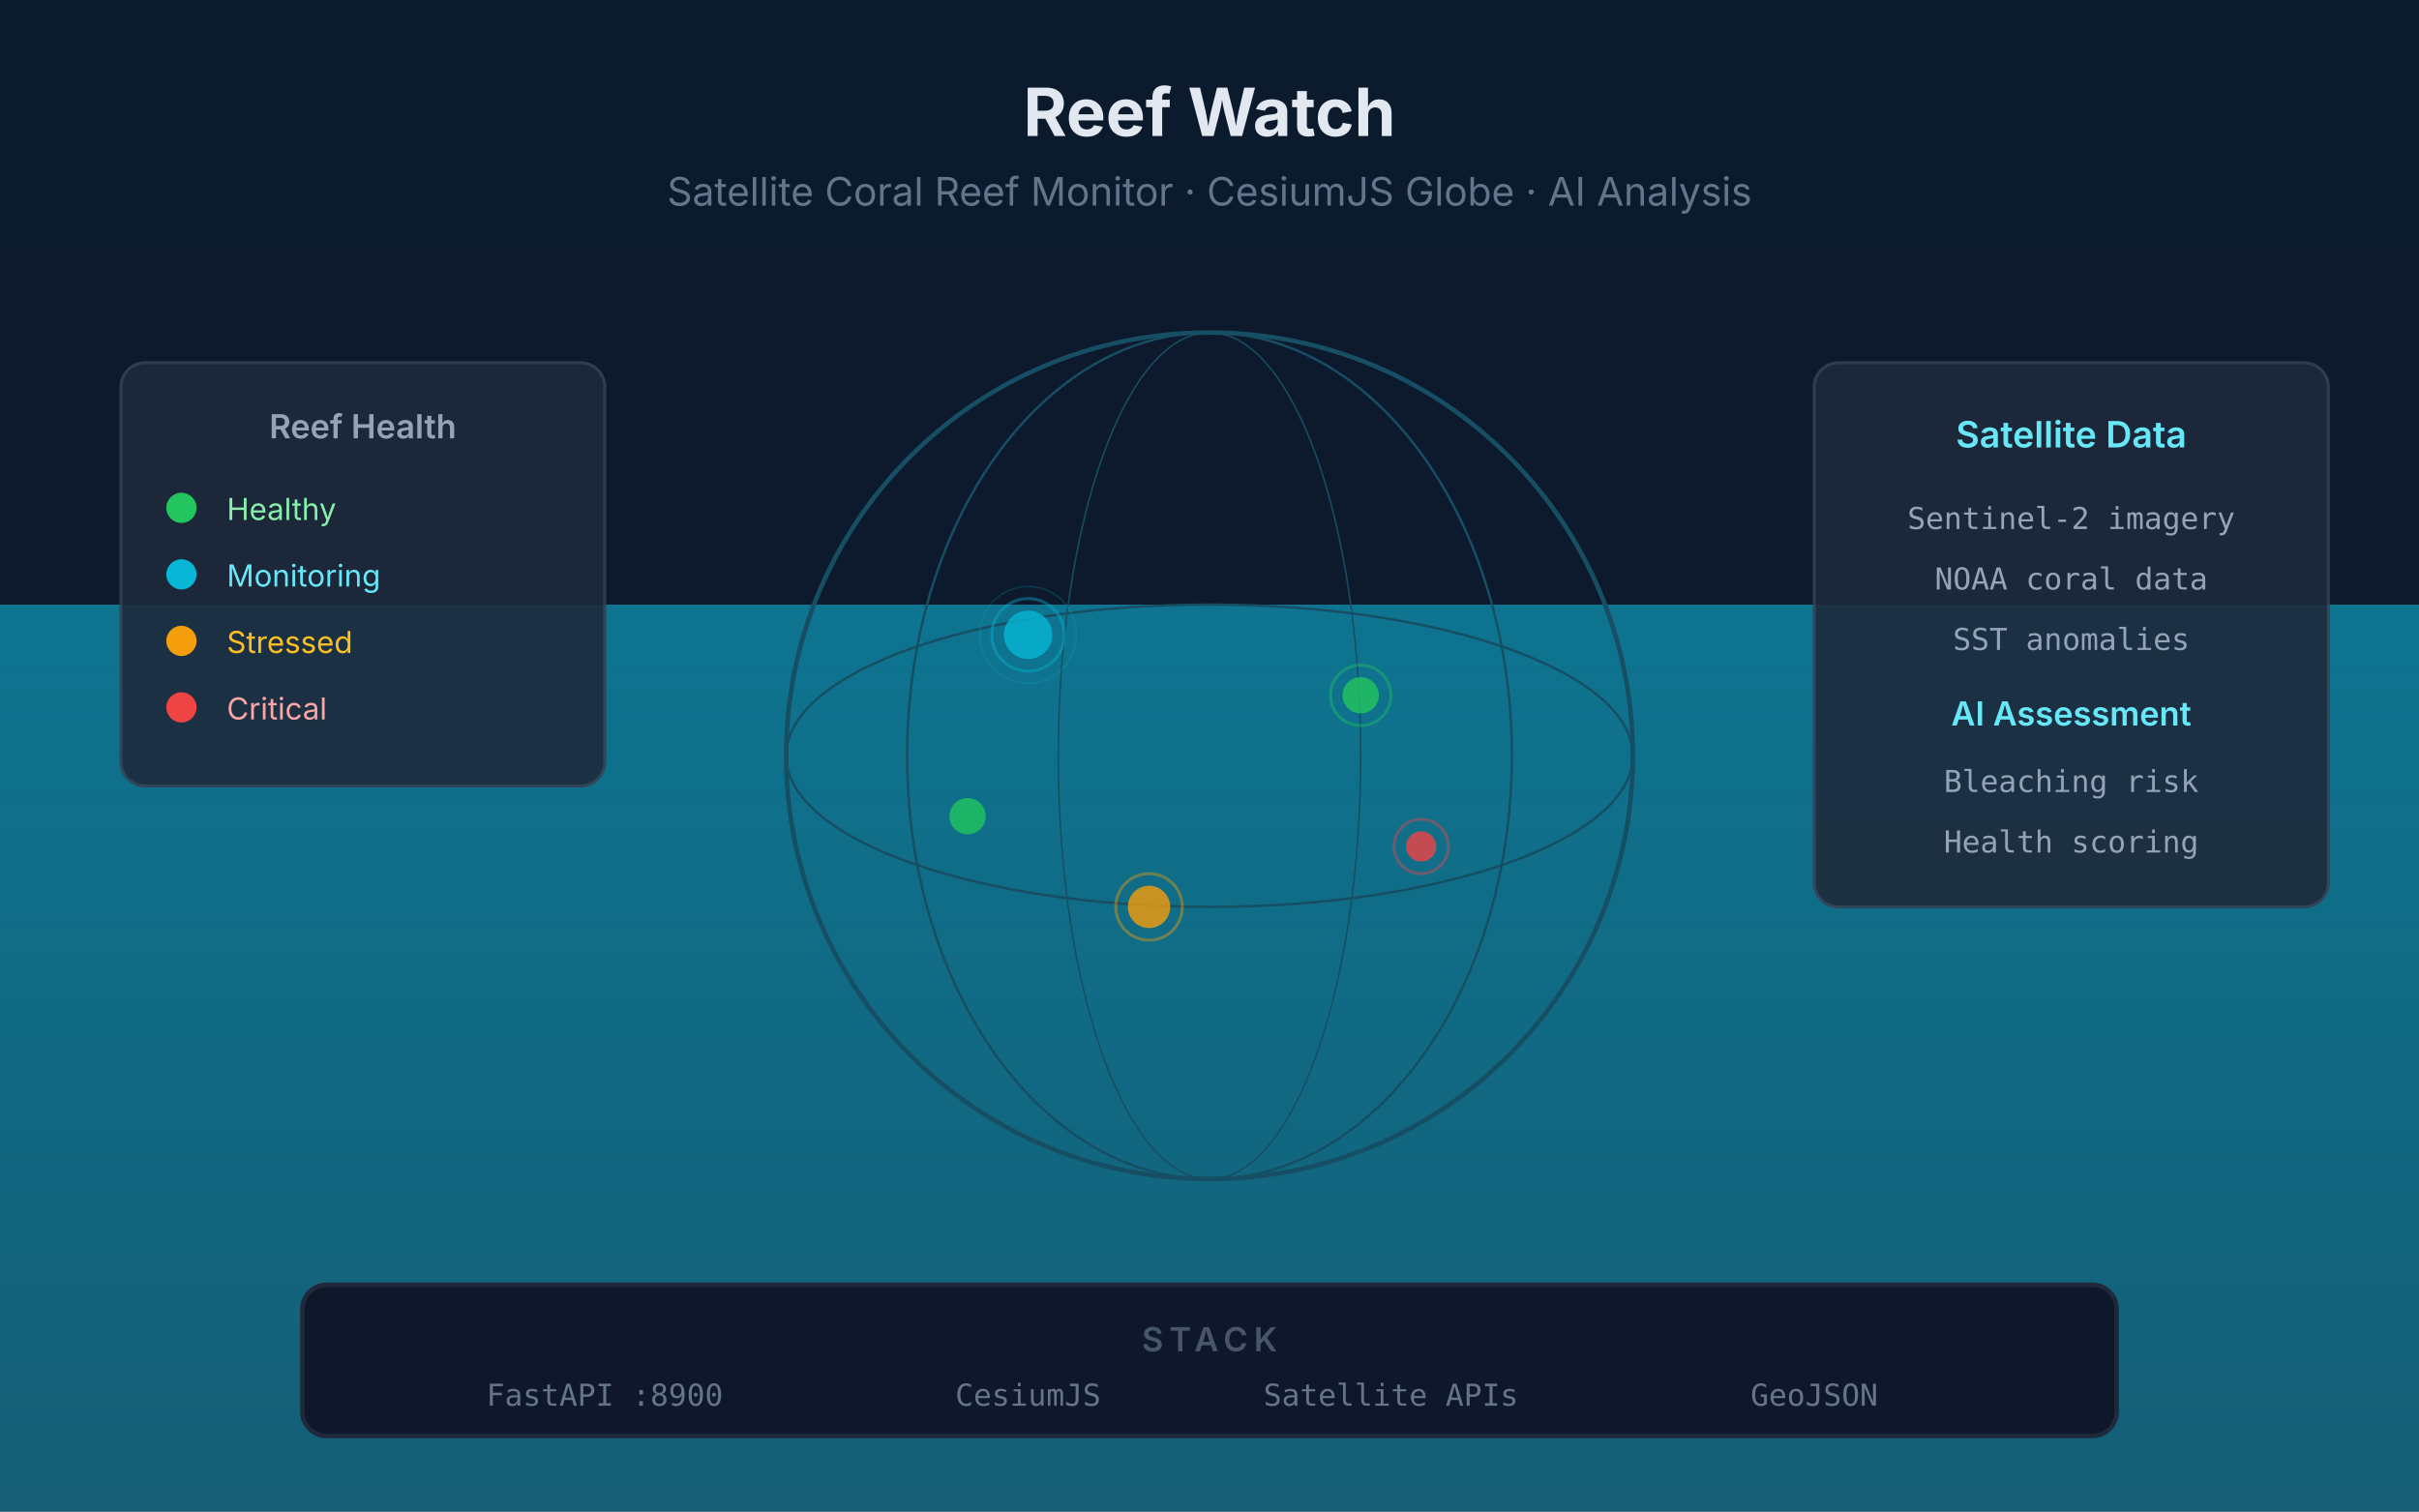
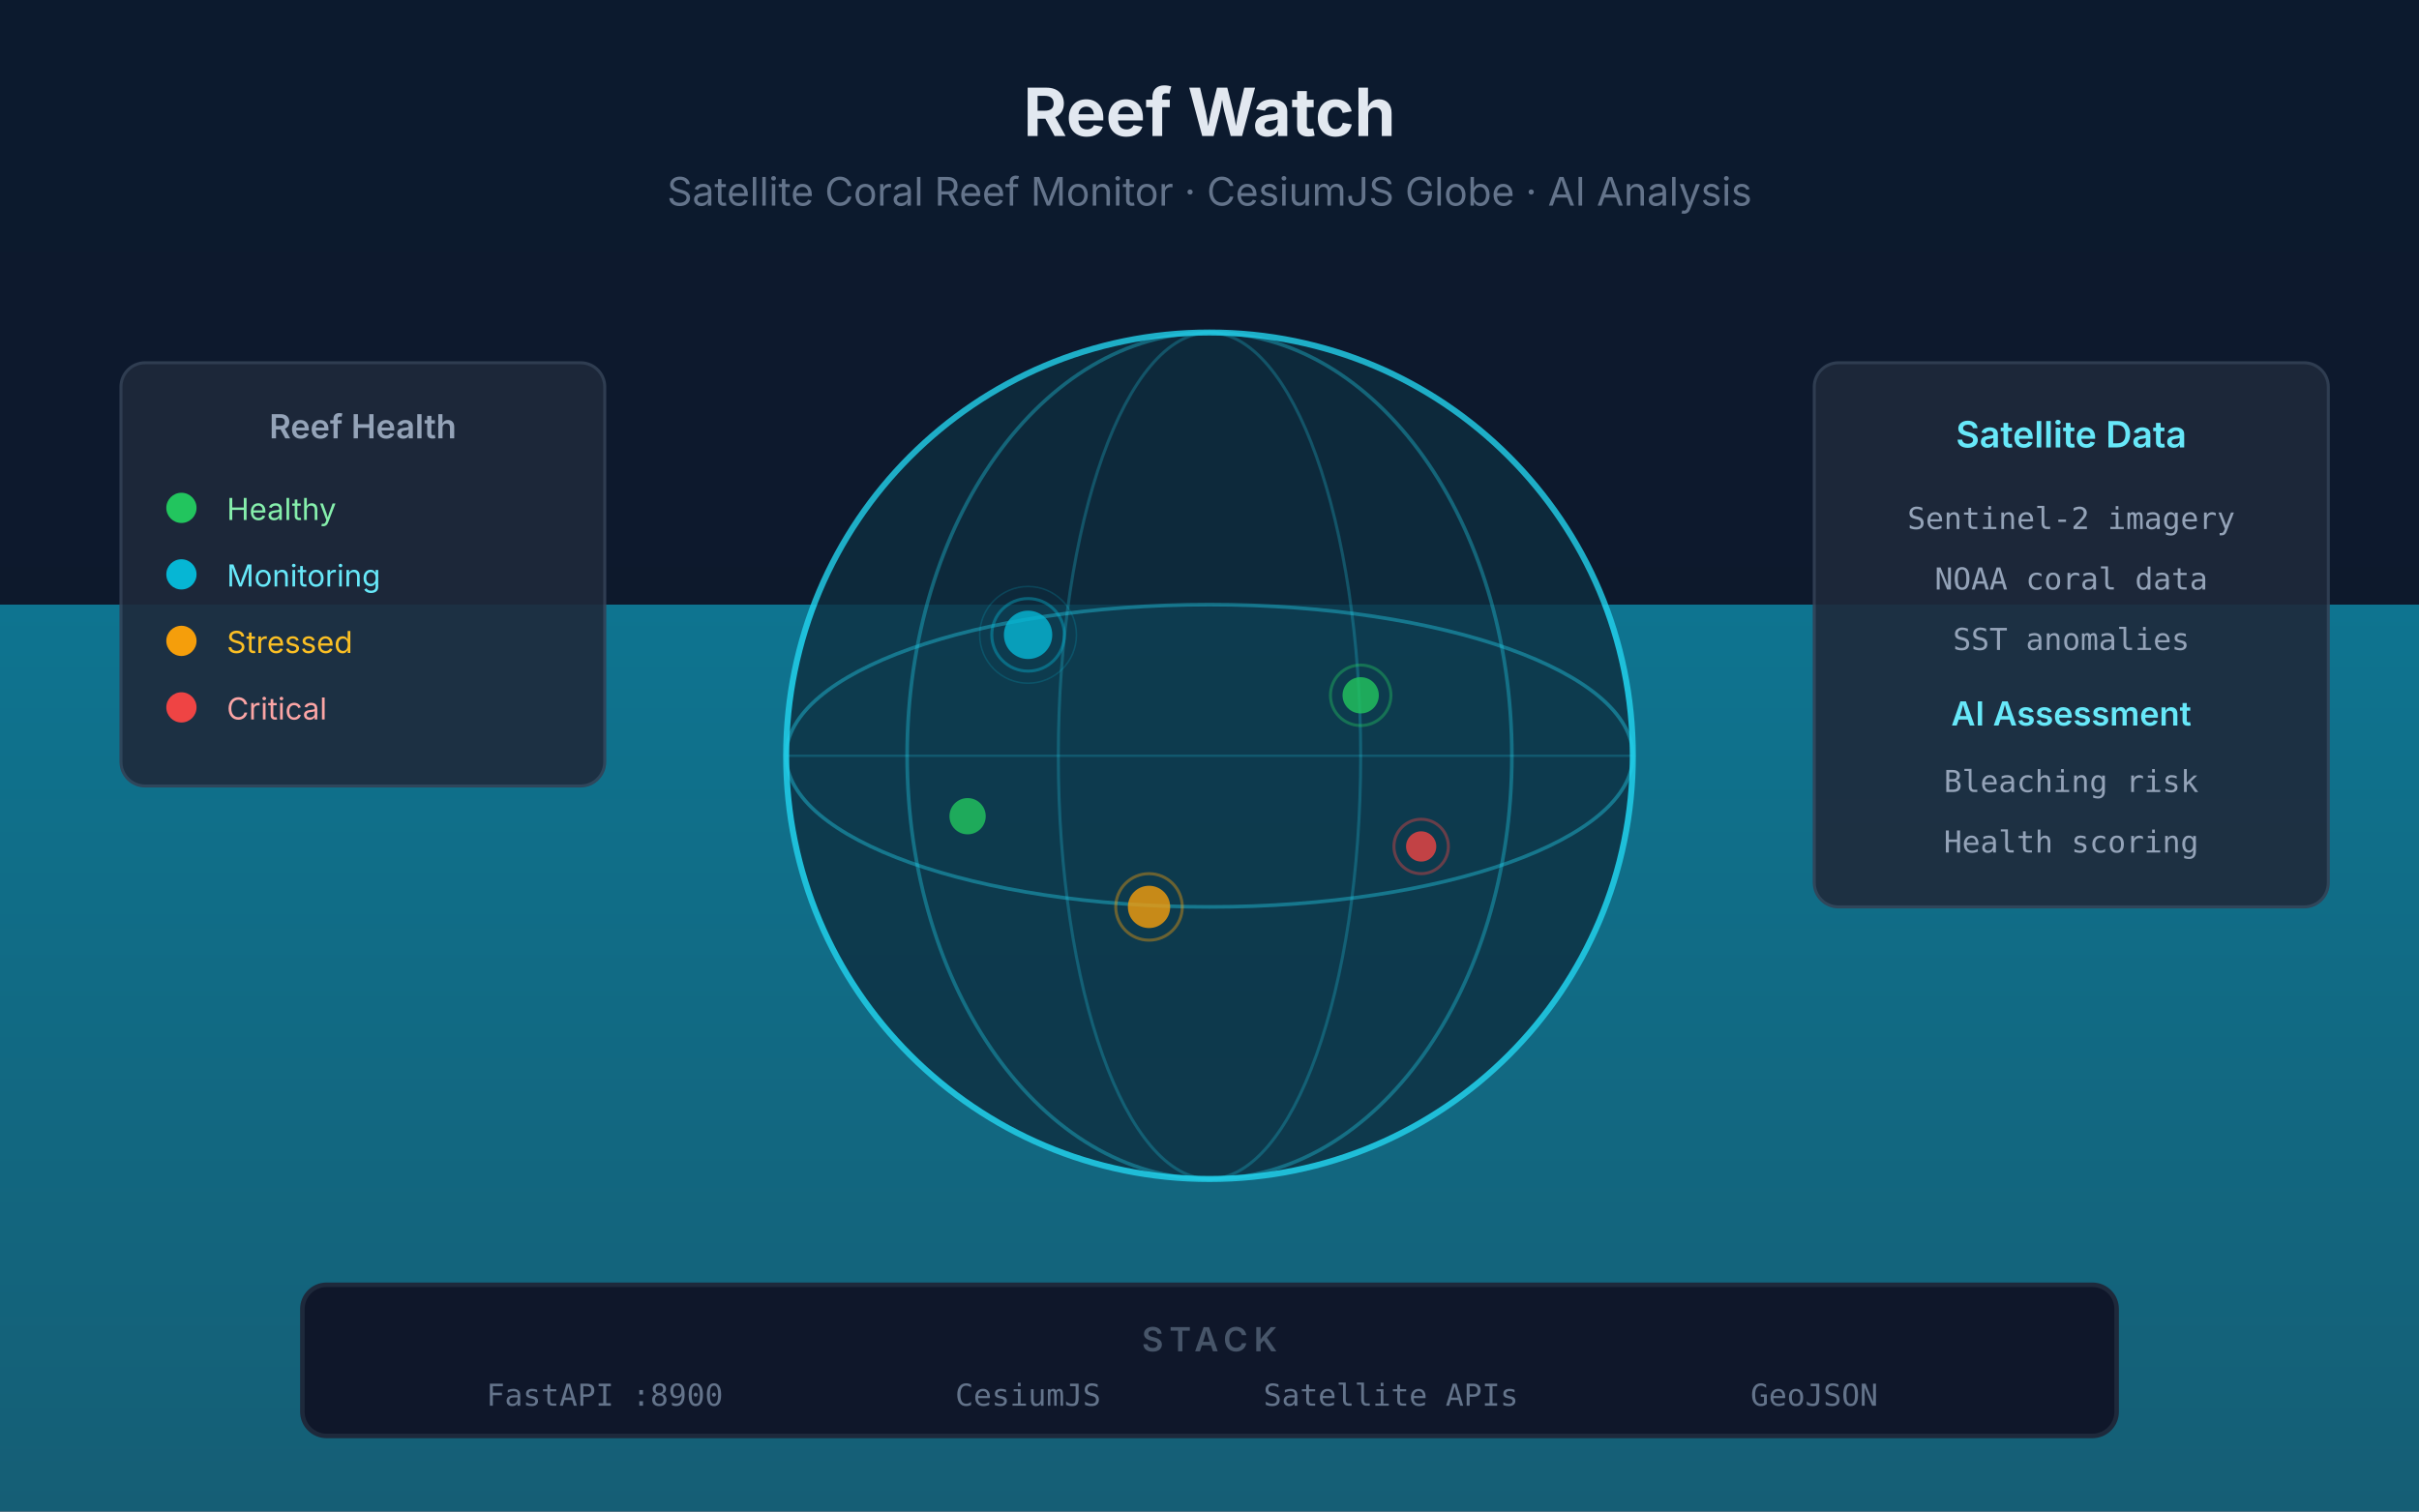
<svg xmlns="http://www.w3.org/2000/svg" viewBox="0 0 800 500">
  <defs>
    <linearGradient id="rw-bg" x1="0" y1="0" x2="0" y2="1">
      <stop offset="0%" stop-color="#0c1a2e" />
      <stop offset="100%" stop-color="#0f172a" />
    </linearGradient>
    <linearGradient id="rw-ocean" x1="0" y1="0" x2="0" y2="1">
      <stop offset="0%" stop-color="#0e7490" opacity="0.3" />
      <stop offset="100%" stop-color="#155e75" opacity="0.1" />
    </linearGradient>
    <linearGradient id="rw-accent" x1="0" y1="0" x2="1" y2="0">
      <stop offset="0%" stop-color="#06b6d4" />
      <stop offset="100%" stop-color="#22d3ee" />
    </linearGradient>
  </defs>
  <rect width="800" height="500" fill="url(#rw-bg)" />
  <rect x="0" y="200" width="800" height="300" fill="url(#rw-ocean)" />
  <text x="400" y="45" text-anchor="middle" fill="#e2e8f0" font-family="Inter,system-ui,sans-serif" font-size="22" font-weight="700">Reef Watch</text>
  <text x="400" y="68" text-anchor="middle" fill="#64748b" font-family="Inter,system-ui,sans-serif" font-size="13">Satellite Coral Reef Monitor · CesiumJS Globe · AI Analysis</text>
-   <circle cx="400" cy="250" r="140" fill="none" stroke="#164e63" stroke-width="1.5" />
-   <ellipse cx="400" cy="250" rx="140" ry="50" fill="none" stroke="#164e63" stroke-width="0.8" />
-   <ellipse cx="400" cy="250" rx="100" ry="140" fill="none" stroke="#164e63" stroke-width="0.8" />
-   <ellipse cx="400" cy="250" rx="50" ry="140" fill="none" stroke="#164e63" stroke-width="0.5" />
+   <circle cx="400" cy="250" r="140" fill="#0c2d3f" stroke="#22d3ee" stroke-width="2" opacity="0.8" />
+   <ellipse cx="400" cy="250" rx="140" ry="50" fill="none" stroke="#22d3ee" stroke-width="1.2" opacity="0.4" />
+   <ellipse cx="400" cy="250" rx="100" ry="140" fill="none" stroke="#22d3ee" stroke-width="1.2" opacity="0.35" />
+   <ellipse cx="400" cy="250" rx="50" ry="140" fill="none" stroke="#22d3ee" stroke-width="1" opacity="0.25" />
+   <line x1="260" y1="250" x2="540" y2="250" stroke="#22d3ee" stroke-width="0.8" opacity="0.2" />
  <circle cx="340" cy="210" r="8" fill="#06b6d4" opacity="0.8" />
  <circle cx="340" cy="210" r="12" fill="none" stroke="#06b6d4" stroke-width="1" opacity="0.4" />
  <circle cx="340" cy="210" r="16" fill="none" stroke="#06b6d4" stroke-width="0.5" opacity="0.2" />
  <circle cx="450" cy="230" r="6" fill="#22c55e" opacity="0.8" />
  <circle cx="450" cy="230" r="10" fill="none" stroke="#22c55e" stroke-width="1" opacity="0.4" />
  <circle cx="380" cy="300" r="7" fill="#f59e0b" opacity="0.8" />
  <circle cx="380" cy="300" r="11" fill="none" stroke="#f59e0b" stroke-width="1" opacity="0.4" />
  <circle cx="470" cy="280" r="5" fill="#ef4444" opacity="0.8" />
  <circle cx="470" cy="280" r="9" fill="none" stroke="#ef4444" stroke-width="1" opacity="0.4" />
  <circle cx="320" cy="270" r="6" fill="#22c55e" opacity="0.8" />
  <rect x="40" y="120" width="160" height="140" rx="8" fill="#1e293b" stroke="#334155" stroke-width="1" opacity="0.9" />
  <text x="120" y="145" text-anchor="middle" fill="#94a3b8" font-family="Inter,system-ui,sans-serif" font-size="11" font-weight="600">Reef Health</text>
  <circle cx="60" cy="168" r="5" fill="#22c55e" />
  <text x="75" y="172" fill="#86efac" font-family="Inter,system-ui,sans-serif" font-size="10">Healthy</text>
  <circle cx="60" cy="190" r="5" fill="#06b6d4" />
  <text x="75" y="194" fill="#67e8f9" font-family="Inter,system-ui,sans-serif" font-size="10">Monitoring</text>
  <circle cx="60" cy="212" r="5" fill="#f59e0b" />
  <text x="75" y="216" fill="#fbbf24" font-family="Inter,system-ui,sans-serif" font-size="10">Stressed</text>
  <circle cx="60" cy="234" r="5" fill="#ef4444" />
  <text x="75" y="238" fill="#fca5a5" font-family="Inter,system-ui,sans-serif" font-size="10">Critical</text>
  <rect x="600" y="120" width="170" height="180" rx="8" fill="#1e293b" stroke="#334155" stroke-width="1" opacity="0.9" />
  <text x="685" y="148" text-anchor="middle" fill="#67e8f9" font-family="Inter,system-ui,sans-serif" font-size="12" font-weight="600">Satellite Data</text>
  <text x="685" y="175" text-anchor="middle" fill="#94a3b8" font-family="JetBrains Mono,monospace" font-size="10">Sentinel-2 imagery</text>
  <text x="685" y="195" text-anchor="middle" fill="#94a3b8" font-family="JetBrains Mono,monospace" font-size="10">NOAA coral data</text>
  <text x="685" y="215" text-anchor="middle" fill="#94a3b8" font-family="JetBrains Mono,monospace" font-size="10">SST anomalies</text>
  <text x="685" y="240" text-anchor="middle" fill="#67e8f9" font-family="Inter,system-ui,sans-serif" font-size="11" font-weight="600">AI Assessment</text>
  <text x="685" y="262" text-anchor="middle" fill="#94a3b8" font-family="JetBrains Mono,monospace" font-size="10">Bleaching risk</text>
  <text x="685" y="282" text-anchor="middle" fill="#94a3b8" font-family="JetBrains Mono,monospace" font-size="10">Health scoring</text>
  <rect x="100" y="425" width="600" height="50" rx="8" fill="#0f172a" stroke="#1e293b" stroke-width="1.5" />
  <text x="400" y="447" text-anchor="middle" fill="#475569" font-family="Inter,system-ui,sans-serif" font-size="11" font-weight="600" letter-spacing="2">STACK</text>
  <text x="200" y="465" text-anchor="middle" fill="#64748b" font-family="JetBrains Mono,monospace" font-size="10">FastAPI :8900</text>
  <text x="340" y="465" text-anchor="middle" fill="#64748b" font-family="JetBrains Mono,monospace" font-size="10">CesiumJS</text>
  <text x="460" y="465" text-anchor="middle" fill="#64748b" font-family="JetBrains Mono,monospace" font-size="10">Satellite APIs</text>
  <text x="600" y="465" text-anchor="middle" fill="#64748b" font-family="JetBrains Mono,monospace" font-size="10">GeoJSON</text>
</svg>
